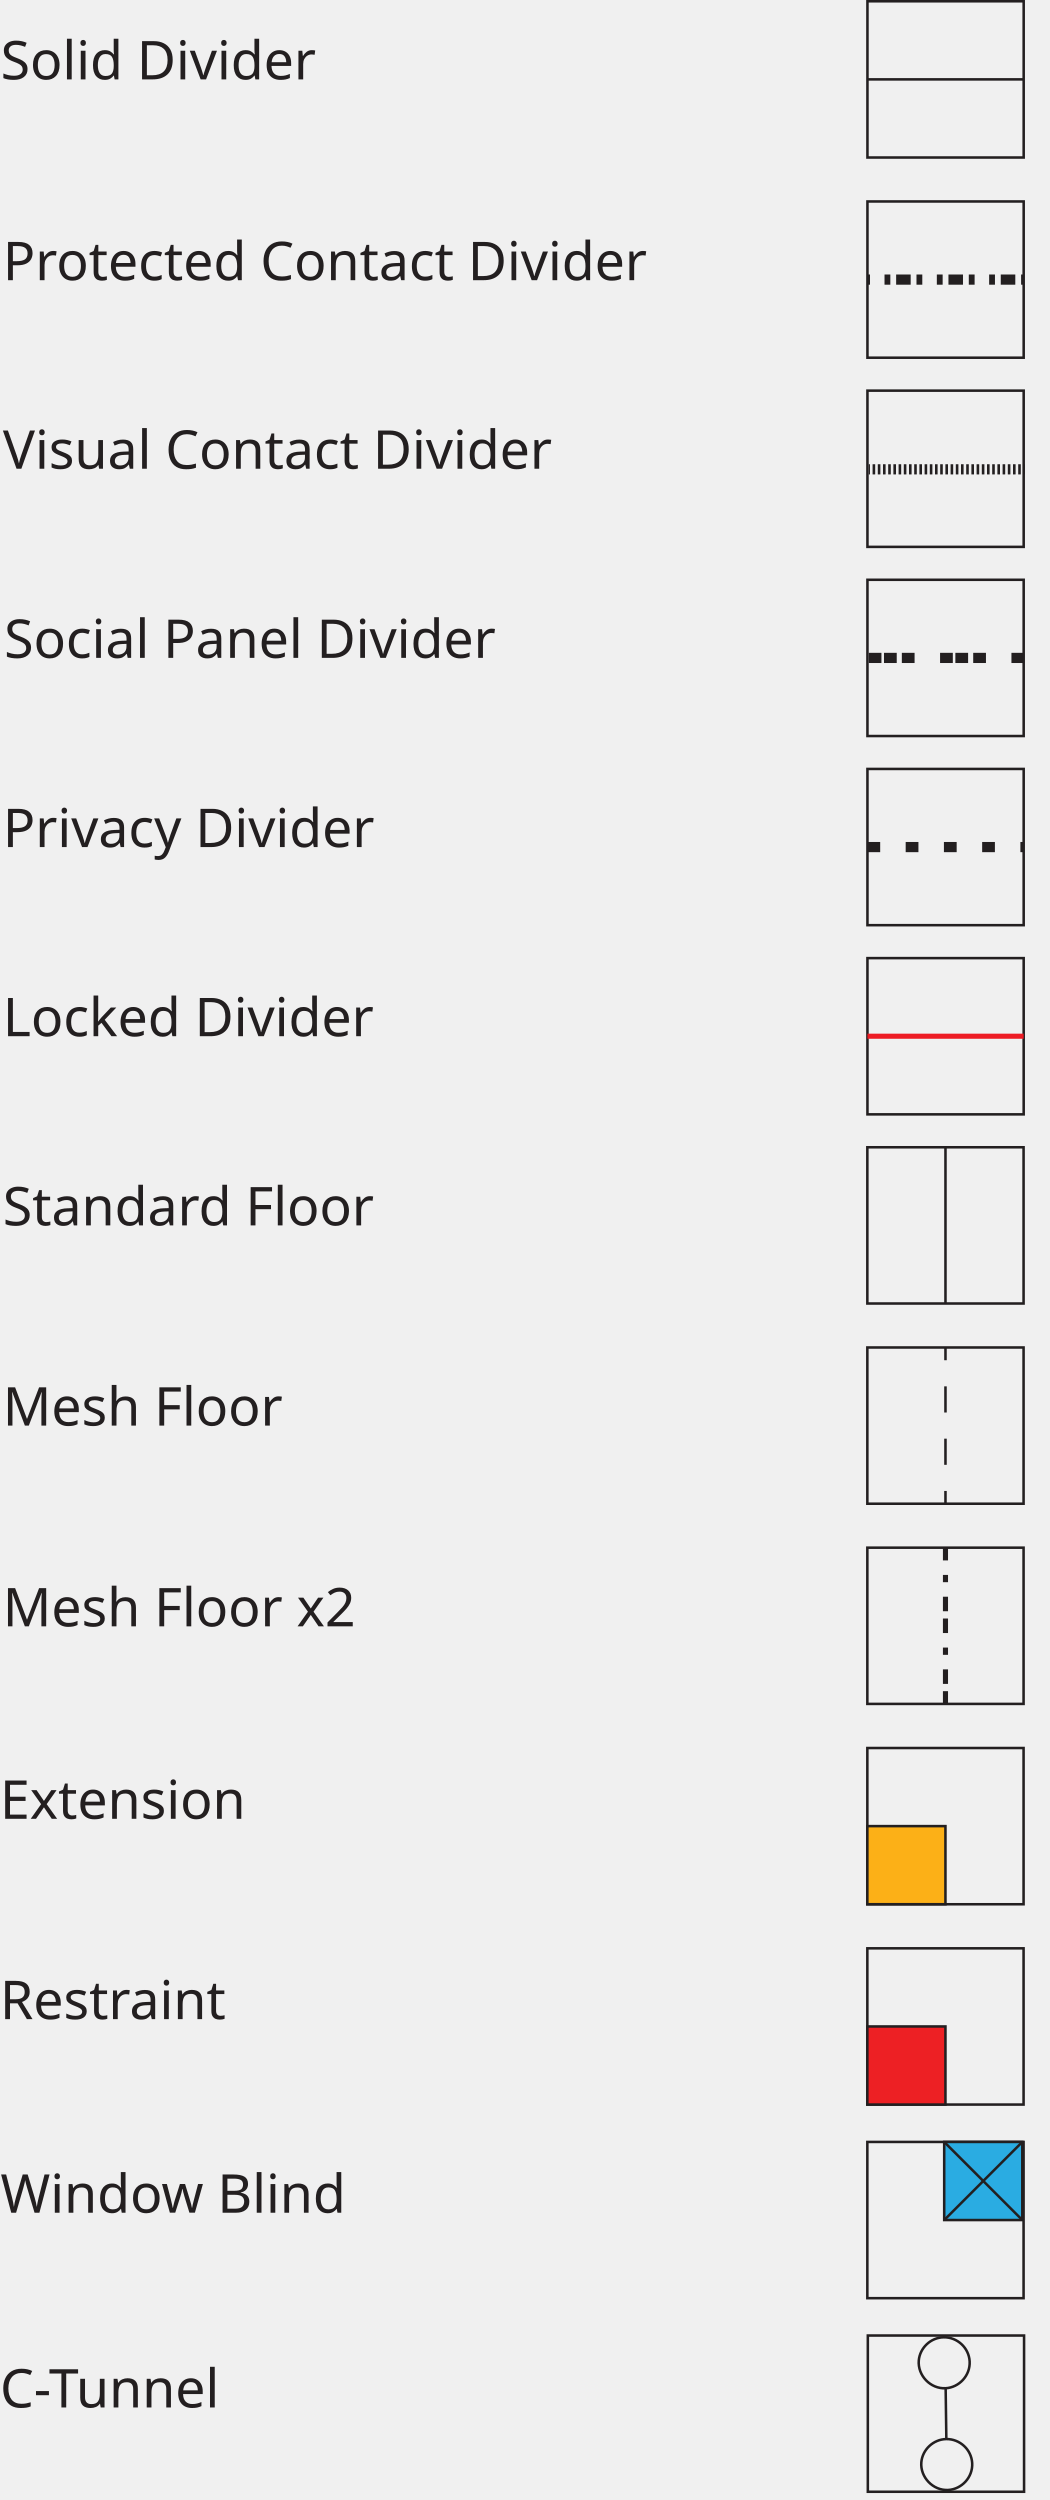
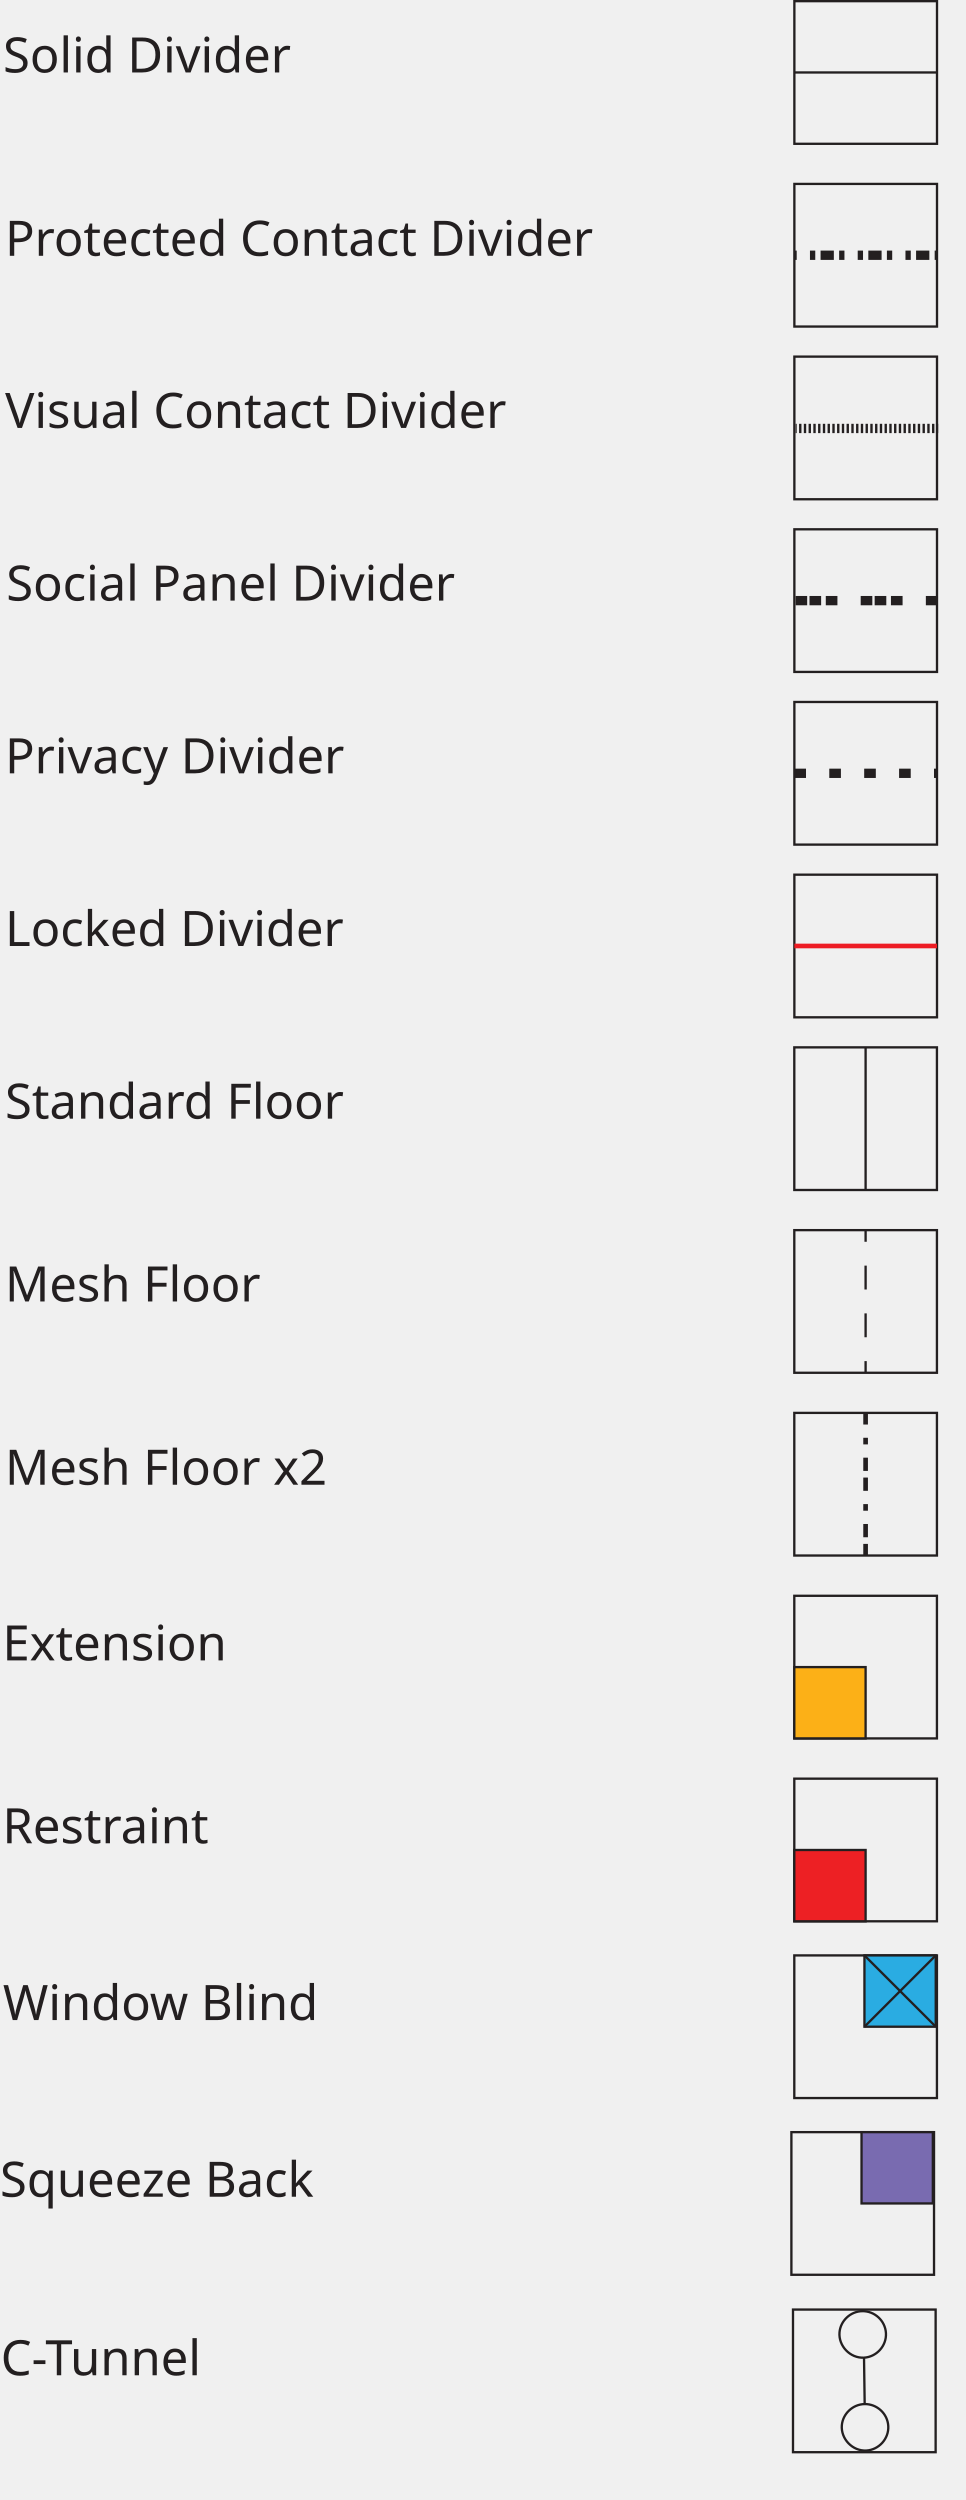
- <svg xmlns="http://www.w3.org/2000/svg" id="Layer_1" width="411.51" height="980.7" viewBox="0 0 411.51 980.7">
-   <rect x="340.24" y="685.71" width="61.29" height="61.29" style="fill:none; stroke:#231f20; stroke-miterlimit:10;" />
-   <line x1="370.89" y1="668.41" x2="370.89" y2="663.41" style="fill:none; stroke:#231f20; stroke-miterlimit:10; stroke-width:2px;" />
-   <line x1="370.89" y1="660.56" x2="370.89" y2="643.46" style="fill:none; stroke:#231f20; stroke-dasharray:0 0 0 0 5.7 5.7 2.85 5.7; stroke-miterlimit:10; stroke-width:2px;" />
-   <line x1="370.89" y1="640.61" x2="370.89" y2="614.97" style="fill:none; stroke:#231f20; stroke-dasharray:0 0 0 0 0 0 5.7 2.85 5.7 5.7 2.85 5.7; stroke-miterlimit:10; stroke-width:2px;" />
-   <line x1="370.89" y1="612.12" x2="370.89" y2="607.12" style="fill:none; stroke:#231f20; stroke-miterlimit:10; stroke-width:2px;" />
-   <rect x="340.24" y="607.12" width="61.29" height="61.29" style="fill:none; stroke:#231f20; stroke-miterlimit:10;" />
-   <line x1="370.89" y1="589.87" x2="370.89" y2="584.87" style="fill:none; stroke:#231f20; stroke-miterlimit:10;" />
-   <line x1="370.89" y1="574.62" x2="370.89" y2="538.71" style="fill:none; stroke:#231f20; stroke-dasharray:0 0 10.26 10.26; stroke-miterlimit:10;" />
-   <line x1="370.89" y1="533.59" x2="370.89" y2="528.59" style="fill:none; stroke:#231f20; stroke-miterlimit:10;" />
-   <rect x="340.24" y="528.59" width="61.29" height="61.29" style="fill:none; stroke:#231f20; stroke-miterlimit:10;" />
-   <line x1="370.89" y1="511.34" x2="370.89" y2="450.05" style="fill:#fff; stroke:#231f20; stroke-miterlimit:10;" />
-   <rect x="340.24" y="450.05" width="61.29" height="61.29" style="fill:none; stroke:#231f20; stroke-miterlimit:10;" />
-   <line x1="340.77" y1="184.11" x2="402.06" y2="184.11" style="fill:#fff; stroke-width:0px;" />
-   <line x1="340.77" y1="184.11" x2="341.27" y2="184.11" style="fill:none; stroke:#231f20; stroke-miterlimit:10; stroke-width:4px;" />
-   <line x1="342.3" y1="184.11" x2="345.87" y2="184.11" style="fill:none; stroke:#231f20; stroke-dasharray:0 0 0 0 1.02 1.02 1.02 1.02; stroke-miterlimit:10; stroke-width:4px;" />
-   <line x1="346.38" y1="184.11" x2="401.05" y2="184.11" style="fill:none; stroke:#231f20; stroke-dasharray:0 0 0 0 0 0 1.02 1.02 1.02 1.02 1.02 1.02; stroke-miterlimit:10; stroke-width:4px;" />
-   <line x1="401.56" y1="184.11" x2="402.06" y2="184.11" style="fill:none; stroke:#231f20; stroke-miterlimit:10; stroke-width:4px;" />
-   <rect x="340.28" y="301.64" width="61.29" height="61.29" style="fill:none; stroke:#231f20; stroke-miterlimit:10;" />
-   <line x1="340.28" y1="332.29" x2="401.56" y2="332.29" style="fill:#fff; stroke:#231f20; stroke-dasharray:0 0 0 0 0 0 5 10 5 10 5 10; stroke-miterlimit:10; stroke-width:4px;" />
-   <rect x="340.28" y="153.24" width="61.29" height="61.29" style="fill:none; stroke:#231f20; stroke-miterlimit:10;" />
-   <line x1="340.28" y1="109.68" x2="401.56" y2="109.68" style="fill:#fff; stroke-width:0px;" />
-   <line x1="340.28" y1="109.68" x2="341.28" y2="109.68" style="fill:none; stroke:#231f20; stroke-miterlimit:10; stroke-width:4px;" />
-   <line x1="346.98" y1="109.68" x2="358.38" y2="109.68" style="fill:none; stroke:#231f20; stroke-dasharray:0 0 0 0 2.28 2.28 5.7 2.28; stroke-miterlimit:10; stroke-width:4px;" />
-   <line x1="359.52" y1="109.68" x2="399.42" y2="109.68" style="fill:none; stroke:#231f20; stroke-dasharray:0 0 0 0 0 0 2.28 5.7 2.28 2.28 5.7 2.28; stroke-miterlimit:10; stroke-width:4px;" />
-   <line x1="400.56" y1="109.68" x2="401.56" y2="109.68" style="fill:none; stroke:#231f20; stroke-miterlimit:10; stroke-width:4px;" />
-   <rect x="340.28" y="79.03" width="61.29" height="61.29" style="fill:none; stroke:#231f20; stroke-miterlimit:10;" />
-   <line x1="340.28" y1="31.14" x2="401.56" y2="31.14" style="fill:#fff; stroke:#231f20; stroke-miterlimit:10;" />
-   <rect x="340.28" y=".5" width="61.29" height="61.29" style="fill:none; stroke:#231f20; stroke-miterlimit:10;" />
-   <text transform="translate(.25 31.14)" style="fill:#231f20; font-family:MyriadPro-Regular, 'Myriad Pro'; font-size:21px;">
+ <svg xmlns="http://www.w3.org/2000/svg" id="Layer_1" width="414.89" height="1074.25" viewBox="0 0 414.89 1074.25">
+   <rect x="341.31" y="685.71" width="61.29" height="61.29" style="fill:none; stroke:#231f20; stroke-miterlimit:10;" />
+   <line x1="371.95" y1="668.41" x2="371.95" y2="663.41" style="fill:none; stroke:#231f20; stroke-miterlimit:10; stroke-width:2px;" />
+   <line x1="371.95" y1="660.56" x2="371.95" y2="643.46" style="fill:none; stroke:#231f20; stroke-dasharray:0 0 0 0 5.7 5.7 2.85 5.7; stroke-miterlimit:10; stroke-width:2px;" />
+   <line x1="371.95" y1="640.61" x2="371.95" y2="614.97" style="fill:none; stroke:#231f20; stroke-dasharray:0 0 0 0 0 0 5.7 2.85 5.7 5.7 2.85 5.7; stroke-miterlimit:10; stroke-width:2px;" />
+   <line x1="371.95" y1="612.12" x2="371.95" y2="607.12" style="fill:none; stroke:#231f20; stroke-miterlimit:10; stroke-width:2px;" />
+   <rect x="341.31" y="607.12" width="61.29" height="61.29" style="fill:none; stroke:#231f20; stroke-miterlimit:10;" />
+   <line x1="371.95" y1="589.87" x2="371.95" y2="584.87" style="fill:none; stroke:#231f20; stroke-miterlimit:10;" />
+   <line x1="371.95" y1="574.62" x2="371.95" y2="538.71" style="fill:none; stroke:#231f20; stroke-dasharray:0 0 10.26 10.26; stroke-miterlimit:10;" />
+   <line x1="371.95" y1="533.59" x2="371.95" y2="528.59" style="fill:none; stroke:#231f20; stroke-miterlimit:10;" />
+   <rect x="341.31" y="528.59" width="61.29" height="61.29" style="fill:none; stroke:#231f20; stroke-miterlimit:10;" />
+   <line x1="371.95" y1="511.34" x2="371.95" y2="450.05" style="fill:#fff; stroke:#231f20; stroke-miterlimit:10;" />
+   <rect x="341.31" y="450.05" width="61.29" height="61.29" style="fill:none; stroke:#231f20; stroke-miterlimit:10;" />
+   <line x1="341.84" y1="184.11" x2="403.13" y2="184.11" style="fill:#fff; stroke-width:0px;" />
+   <line x1="341.84" y1="184.11" x2="342.34" y2="184.11" style="fill:none; stroke:#231f20; stroke-miterlimit:10; stroke-width:4px;" />
+   <line x1="343.36" y1="184.11" x2="346.94" y2="184.11" style="fill:none; stroke:#231f20; stroke-dasharray:0 0 0 0 1.02 1.02 1.02 1.02; stroke-miterlimit:10; stroke-width:4px;" />
+   <line x1="347.45" y1="184.11" x2="402.12" y2="184.11" style="fill:none; stroke:#231f20; stroke-dasharray:0 0 0 0 0 0 1.02 1.02 1.02 1.02 1.02 1.02; stroke-miterlimit:10; stroke-width:4px;" />
+   <line x1="402.63" y1="184.11" x2="403.13" y2="184.11" style="fill:none; stroke:#231f20; stroke-miterlimit:10; stroke-width:4px;" />
+   <rect x="341.34" y="301.64" width="61.29" height="61.29" style="fill:none; stroke:#231f20; stroke-miterlimit:10;" />
+   <line x1="341.34" y1="332.29" x2="402.63" y2="332.29" style="fill:#fff; stroke:#231f20; stroke-dasharray:0 0 0 0 0 0 5 10 5 10 5 10; stroke-miterlimit:10; stroke-width:4px;" />
+   <rect x="341.34" y="153.24" width="61.29" height="61.29" style="fill:none; stroke:#231f20; stroke-miterlimit:10;" />
+   <line x1="341.34" y1="109.68" x2="402.63" y2="109.68" style="fill:#fff; stroke-width:0px;" />
+   <line x1="341.34" y1="109.68" x2="342.34" y2="109.68" style="fill:none; stroke:#231f20; stroke-miterlimit:10; stroke-width:4px;" />
+   <line x1="348.04" y1="109.68" x2="359.44" y2="109.68" style="fill:none; stroke:#231f20; stroke-dasharray:0 0 0 0 2.28 2.28 5.7 2.28; stroke-miterlimit:10; stroke-width:4px;" />
+   <line x1="360.58" y1="109.68" x2="400.49" y2="109.68" style="fill:none; stroke:#231f20; stroke-dasharray:0 0 0 0 0 0 2.28 5.7 2.28 2.28 5.7 2.28; stroke-miterlimit:10; stroke-width:4px;" />
+   <line x1="401.63" y1="109.68" x2="402.63" y2="109.68" style="fill:none; stroke:#231f20; stroke-miterlimit:10; stroke-width:4px;" />
+   <rect x="341.34" y="79.03" width="61.29" height="61.29" style="fill:none; stroke:#231f20; stroke-miterlimit:10;" />
+   <line x1="341.34" y1="31.14" x2="402.63" y2="31.14" style="fill:#fff; stroke:#231f20; stroke-miterlimit:10;" />
+   <rect x="341.34" y=".5" width="61.29" height="61.29" style="fill:none; stroke:#231f20; stroke-miterlimit:10;" />
+   <text transform="translate(1.31 31.14)" style="fill:#231f20; font-family:MyriadPro-Regular, 'Myriad Pro'; font-size:21px;">
    <tspan x="0" y="0">Solid Divider</tspan>
  </text>
-   <text transform="translate(1.13 109.91)" style="fill:#231f20; font-family:MyriadPro-Regular, 'Myriad Pro'; font-size:21px;">
+   <text transform="translate(2.19 109.91)" style="fill:#231f20; font-family:MyriadPro-Regular, 'Myriad Pro'; font-size:21px;">
    <tspan x="0" y="0">Protected Contact Divider</tspan>
  </text>
-   <text transform="translate(1.13 183.88)" style="fill:#231f20; font-family:MyriadPro-Regular, 'Myriad Pro'; font-size:21px;">
+   <text transform="translate(2.19 183.88)" style="fill:#231f20; font-family:MyriadPro-Regular, 'Myriad Pro'; font-size:21px;">
    <tspan x="0" y="0">Visual Contact Divider</tspan>
  </text>
-   <text transform="translate(1.13 332.29)" style="fill:#231f20; font-family:MyriadPro-Regular, 'Myriad Pro'; font-size:21px;">
+   <text transform="translate(2.19 332.29)" style="fill:#231f20; font-family:MyriadPro-Regular, 'Myriad Pro'; font-size:21px;">
    <tspan x="0" y="0">Privacy Divider</tspan>
  </text>
-   <text transform="translate(1.1 480.7)" style="fill:#231f20; font-family:MyriadPro-Regular, 'Myriad Pro'; font-size:21px;">
+   <text transform="translate(2.16 480.7)" style="fill:#231f20; font-family:MyriadPro-Regular, 'Myriad Pro'; font-size:21px;">
    <tspan x="0" y="0">Standard Floor</tspan>
  </text>
-   <text transform="translate(1.1 559.23)" style="fill:#231f20; font-family:MyriadPro-Regular, 'Myriad Pro'; font-size:21px;">
+   <text transform="translate(2.16 559.23)" style="fill:#231f20; font-family:MyriadPro-Regular, 'Myriad Pro'; font-size:21px;">
    <tspan x="0" y="0">Mesh Floor</tspan>
  </text>
-   <text transform="translate(1.1 637.99)" style="fill:#231f20; font-family:MyriadPro-Regular, 'Myriad Pro'; font-size:21px;">
+   <text transform="translate(2.16 637.99)" style="fill:#231f20; font-family:MyriadPro-Regular, 'Myriad Pro'; font-size:21px;">
    <tspan x="0" y="0">Mesh Floor x2</tspan>
  </text>
-   <text transform="translate(0 713.48)" style="fill:#231f20; font-family:MyriadPro-Regular, 'Myriad Pro'; font-size:21px;">
+   <text transform="translate(1.07 713.48)" style="fill:#231f20; font-family:MyriadPro-Regular, 'Myriad Pro'; font-size:21px;">
    <tspan x="0" y="0">Extension</tspan>
  </text>
-   <rect x="340.43" y="916.18" width="61.29" height="61.29" style="fill:none; stroke:#231f20; stroke-miterlimit:10;" />
-   <text transform="translate(0 944.41)" style="fill:#231f20; font-family:MyriadPro-Regular, 'Myriad Pro'; font-size:21px;">
+   <rect x="340.75" y="992.42" width="61.29" height="61.29" style="fill:none; stroke:#231f20; stroke-miterlimit:10;" />
+   <text transform="translate(.32 1020.65)" style="fill:#231f20; font-family:MyriadPro-Regular, 'Myriad Pro'; font-size:21px;">
    <tspan x="0" y="0">C-Tunnel</tspan>
  </text>
-   <path d="M361.42,965.88c.43-4.88,4.65-9,9.81-9.08,5.28-.08,9.85,4.1,10.14,9.44.31,5.55-4.13,10.24-9.42,10.53-5.97.33-11.04-5.05-10.53-10.89Z" style="fill:none; stroke:#231f20; stroke-miterlimit:10;" />
-   <path d="M360.42,925.95c.43-4.89,4.65-9.01,9.81-9.08,5.28-.08,9.85,4.11,10.14,9.45.31,5.56-4.13,10.25-9.42,10.54-5.97.33-11.04-5.05-10.53-10.9Z" style="fill:none; stroke:#231f20; stroke-miterlimit:10;" />
-   <line x1="371.23" y1="956.8" x2="370.96" y2="936.85" style="fill:#fff; stroke:#231f20; stroke-miterlimit:10;" />
-   <rect x="340.24" y="716.35" width="30.64" height="30.64" style="fill:#fcb017; stroke:#231f20; stroke-miterlimit:10;" />
-   <line x1="340.77" y1="258.09" x2="402.06" y2="258.09" style="fill:#fff; stroke:#231f20; stroke-dasharray:0 0 0 0 0 0 5 1 5 2 5 10; stroke-miterlimit:10; stroke-width:4px;" />
-   <rect x="340.28" y="227.44" width="61.29" height="61.29" style="fill:none; stroke:#231f20; stroke-miterlimit:10;" />
-   <text transform="translate(1.63 258.08)" style="fill:#231f20; font-family:MyriadPro-Regular, 'Myriad Pro'; font-size:21px;">
+   <path d="M361.74,1042.11c.43-4.88,4.65-9,9.81-9.08,5.28-.08,9.85,4.1,10.14,9.44.31,5.55-4.13,10.24-9.42,10.53-5.97.33-11.04-5.05-10.53-10.89Z" style="fill:none; stroke:#231f20; stroke-miterlimit:10;" />
+   <path d="M360.74,1002.18c.43-4.89,4.65-9.01,9.81-9.08,5.28-.08,9.85,4.11,10.14,9.45.31,5.56-4.13,10.25-9.42,10.54-5.97.33-11.04-5.05-10.53-10.9Z" style="fill:none; stroke:#231f20; stroke-miterlimit:10;" />
+   <line x1="371.55" y1="1033.04" x2="371.27" y2="1013.08" style="fill:#fff; stroke:#231f20; stroke-miterlimit:10;" />
+   <rect x="341.31" y="716.35" width="30.64" height="30.64" style="fill:#fcb017; stroke:#231f20; stroke-miterlimit:10;" />
+   <line x1="341.84" y1="258.09" x2="403.13" y2="258.09" style="fill:#fff; stroke:#231f20; stroke-dasharray:0 0 0 0 0 0 5 1 5 2 5 10; stroke-miterlimit:10; stroke-width:4px;" />
+   <rect x="341.34" y="227.44" width="61.29" height="61.29" style="fill:none; stroke:#231f20; stroke-miterlimit:10;" />
+   <text transform="translate(2.69 258.08)" style="fill:#231f20; font-family:MyriadPro-Regular, 'Myriad Pro'; font-size:21px;">
    <tspan x="0" y="0">Social Panel Divider</tspan>
  </text>
-   <rect x="340.24" y="764.29" width="61.29" height="61.29" style="fill:none; stroke:#231f20; stroke-miterlimit:10;" />
-   <text transform="translate(0 792.06)" style="fill:#231f20; font-family:MyriadPro-Regular, 'Myriad Pro'; font-size:21px;">
+   <rect x="341.31" y="764.29" width="61.29" height="61.29" style="fill:none; stroke:#231f20; stroke-miterlimit:10;" />
+   <text transform="translate(1.07 792.06)" style="fill:#231f20; font-family:MyriadPro-Regular, 'Myriad Pro'; font-size:21px;">
    <tspan x="0" y="0">Restraint</tspan>
  </text>
-   <rect x="340.24" y="794.94" width="30.64" height="30.64" style="fill:#ed2024; stroke:#231f20; stroke-miterlimit:10;" />
-   <rect x="340.24" y="840.24" width="61.29" height="61.29" style="fill:none; stroke:#231f20; stroke-miterlimit:10;" />
-   <text transform="translate(.19 868.01)" style="fill:#231f20; font-family:MyriadPro-Regular, 'Myriad Pro'; font-size:21px;">
+   <rect x="341.31" y="794.94" width="30.64" height="30.64" style="fill:#ed2024; stroke:#231f20; stroke-miterlimit:10;" />
+   <rect x="341.31" y="840.24" width="61.29" height="61.29" style="fill:none; stroke:#231f20; stroke-miterlimit:10;" />
+   <text transform="translate(1.25 868.01)" style="fill:#231f20; font-family:MyriadPro-Regular, 'Myriad Pro'; font-size:21px;">
    <tspan x="0" y="0">Window Blind</tspan>
  </text>
-   <rect x="370.39" y="840.24" width="30.64" height="30.64" style="fill:#2aace2; stroke:#231f20; stroke-miterlimit:10;" />
-   <line x1="370.39" y1="870.88" x2="401.03" y2="840.24" style="fill:#2aace2; stroke:#231f20; stroke-miterlimit:10;" />
-   <line x1="370.39" y1="840.24" x2="401.03" y2="870.88" style="fill:#2aace2; stroke:#231f20; stroke-miterlimit:10;" />
-   <rect x="340.28" y="375.85" width="61.29" height="61.29" style="fill:none; stroke:#231f20; stroke-miterlimit:10;" />
-   <line x1="340.28" y1="406.49" x2="401.56" y2="406.49" style="fill:#fff; stroke:#ed1c24; stroke-miterlimit:10; stroke-width:2px;" />
-   <text transform="translate(1.13 406.49)" style="fill:#231f20; font-family:MyriadPro-Regular, 'Myriad Pro'; font-size:21px;">
+   <rect x="371.45" y="840.24" width="30.64" height="30.64" style="fill:#2aace2; stroke:#231f20; stroke-miterlimit:10;" />
+   <line x1="371.45" y1="870.88" x2="402.1" y2="840.24" style="fill:#2aace2; stroke:#231f20; stroke-miterlimit:10;" />
+   <line x1="371.45" y1="840.24" x2="402.1" y2="870.88" style="fill:#2aace2; stroke:#231f20; stroke-miterlimit:10;" />
+   <rect x="341.34" y="375.85" width="61.29" height="61.29" style="fill:none; stroke:#231f20; stroke-miterlimit:10;" />
+   <line x1="341.34" y1="406.49" x2="402.63" y2="406.49" style="fill:#fff; stroke:#ed1c24; stroke-miterlimit:10; stroke-width:2px;" />
+   <text transform="translate(2.19 406.49)" style="fill:#231f20; font-family:MyriadPro-Regular, 'Myriad Pro'; font-size:21px;">
    <tspan x="0" y="0">Locked Divider</tspan>
  </text>
+   <rect x="340.06" y="916.18" width="61.29" height="61.29" style="fill:none; stroke:#231f20; stroke-miterlimit:10;" />
+   <text transform="translate(0 943.95)" style="fill:#231f20; font-family:MyriadPro-Regular, 'Myriad Pro'; font-size:21px;">
+     <tspan x="0" y="0">Squeeze Back</tspan>
+   </text>
+   <rect x="370.2" y="916.18" width="30.64" height="30.64" style="fill:#796bb0; stroke:#231f20; stroke-miterlimit:10;" />
</svg>
